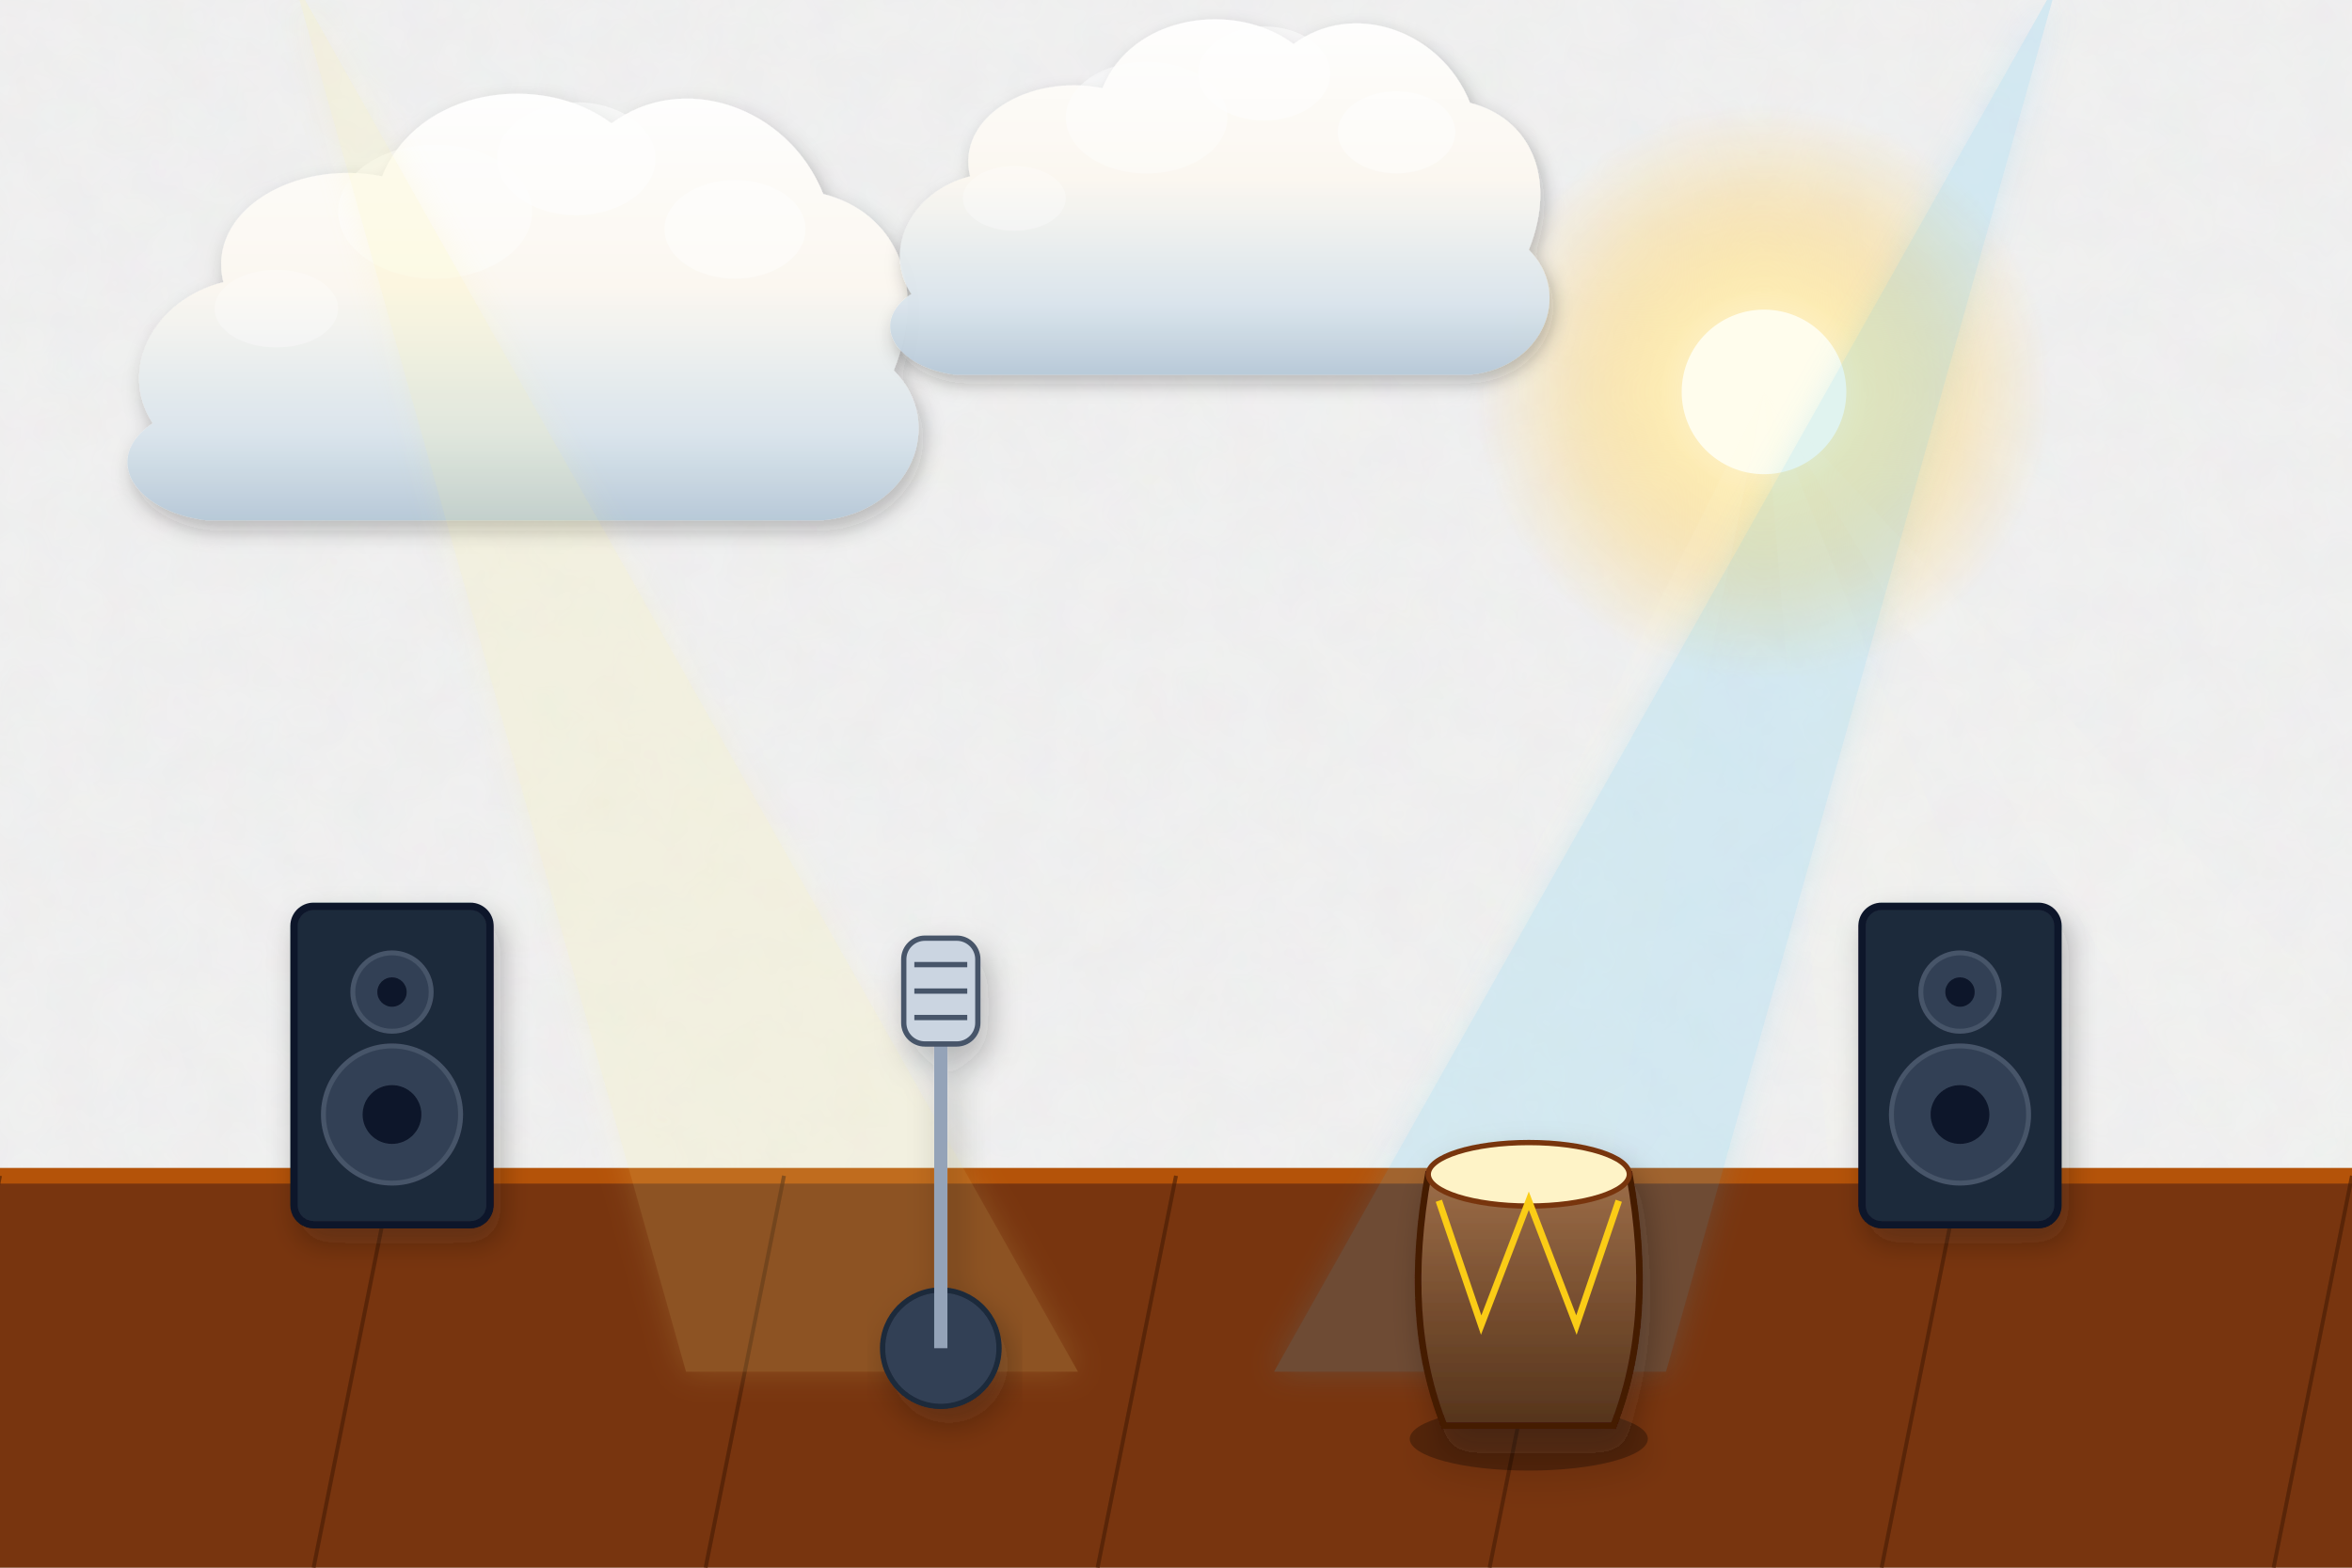
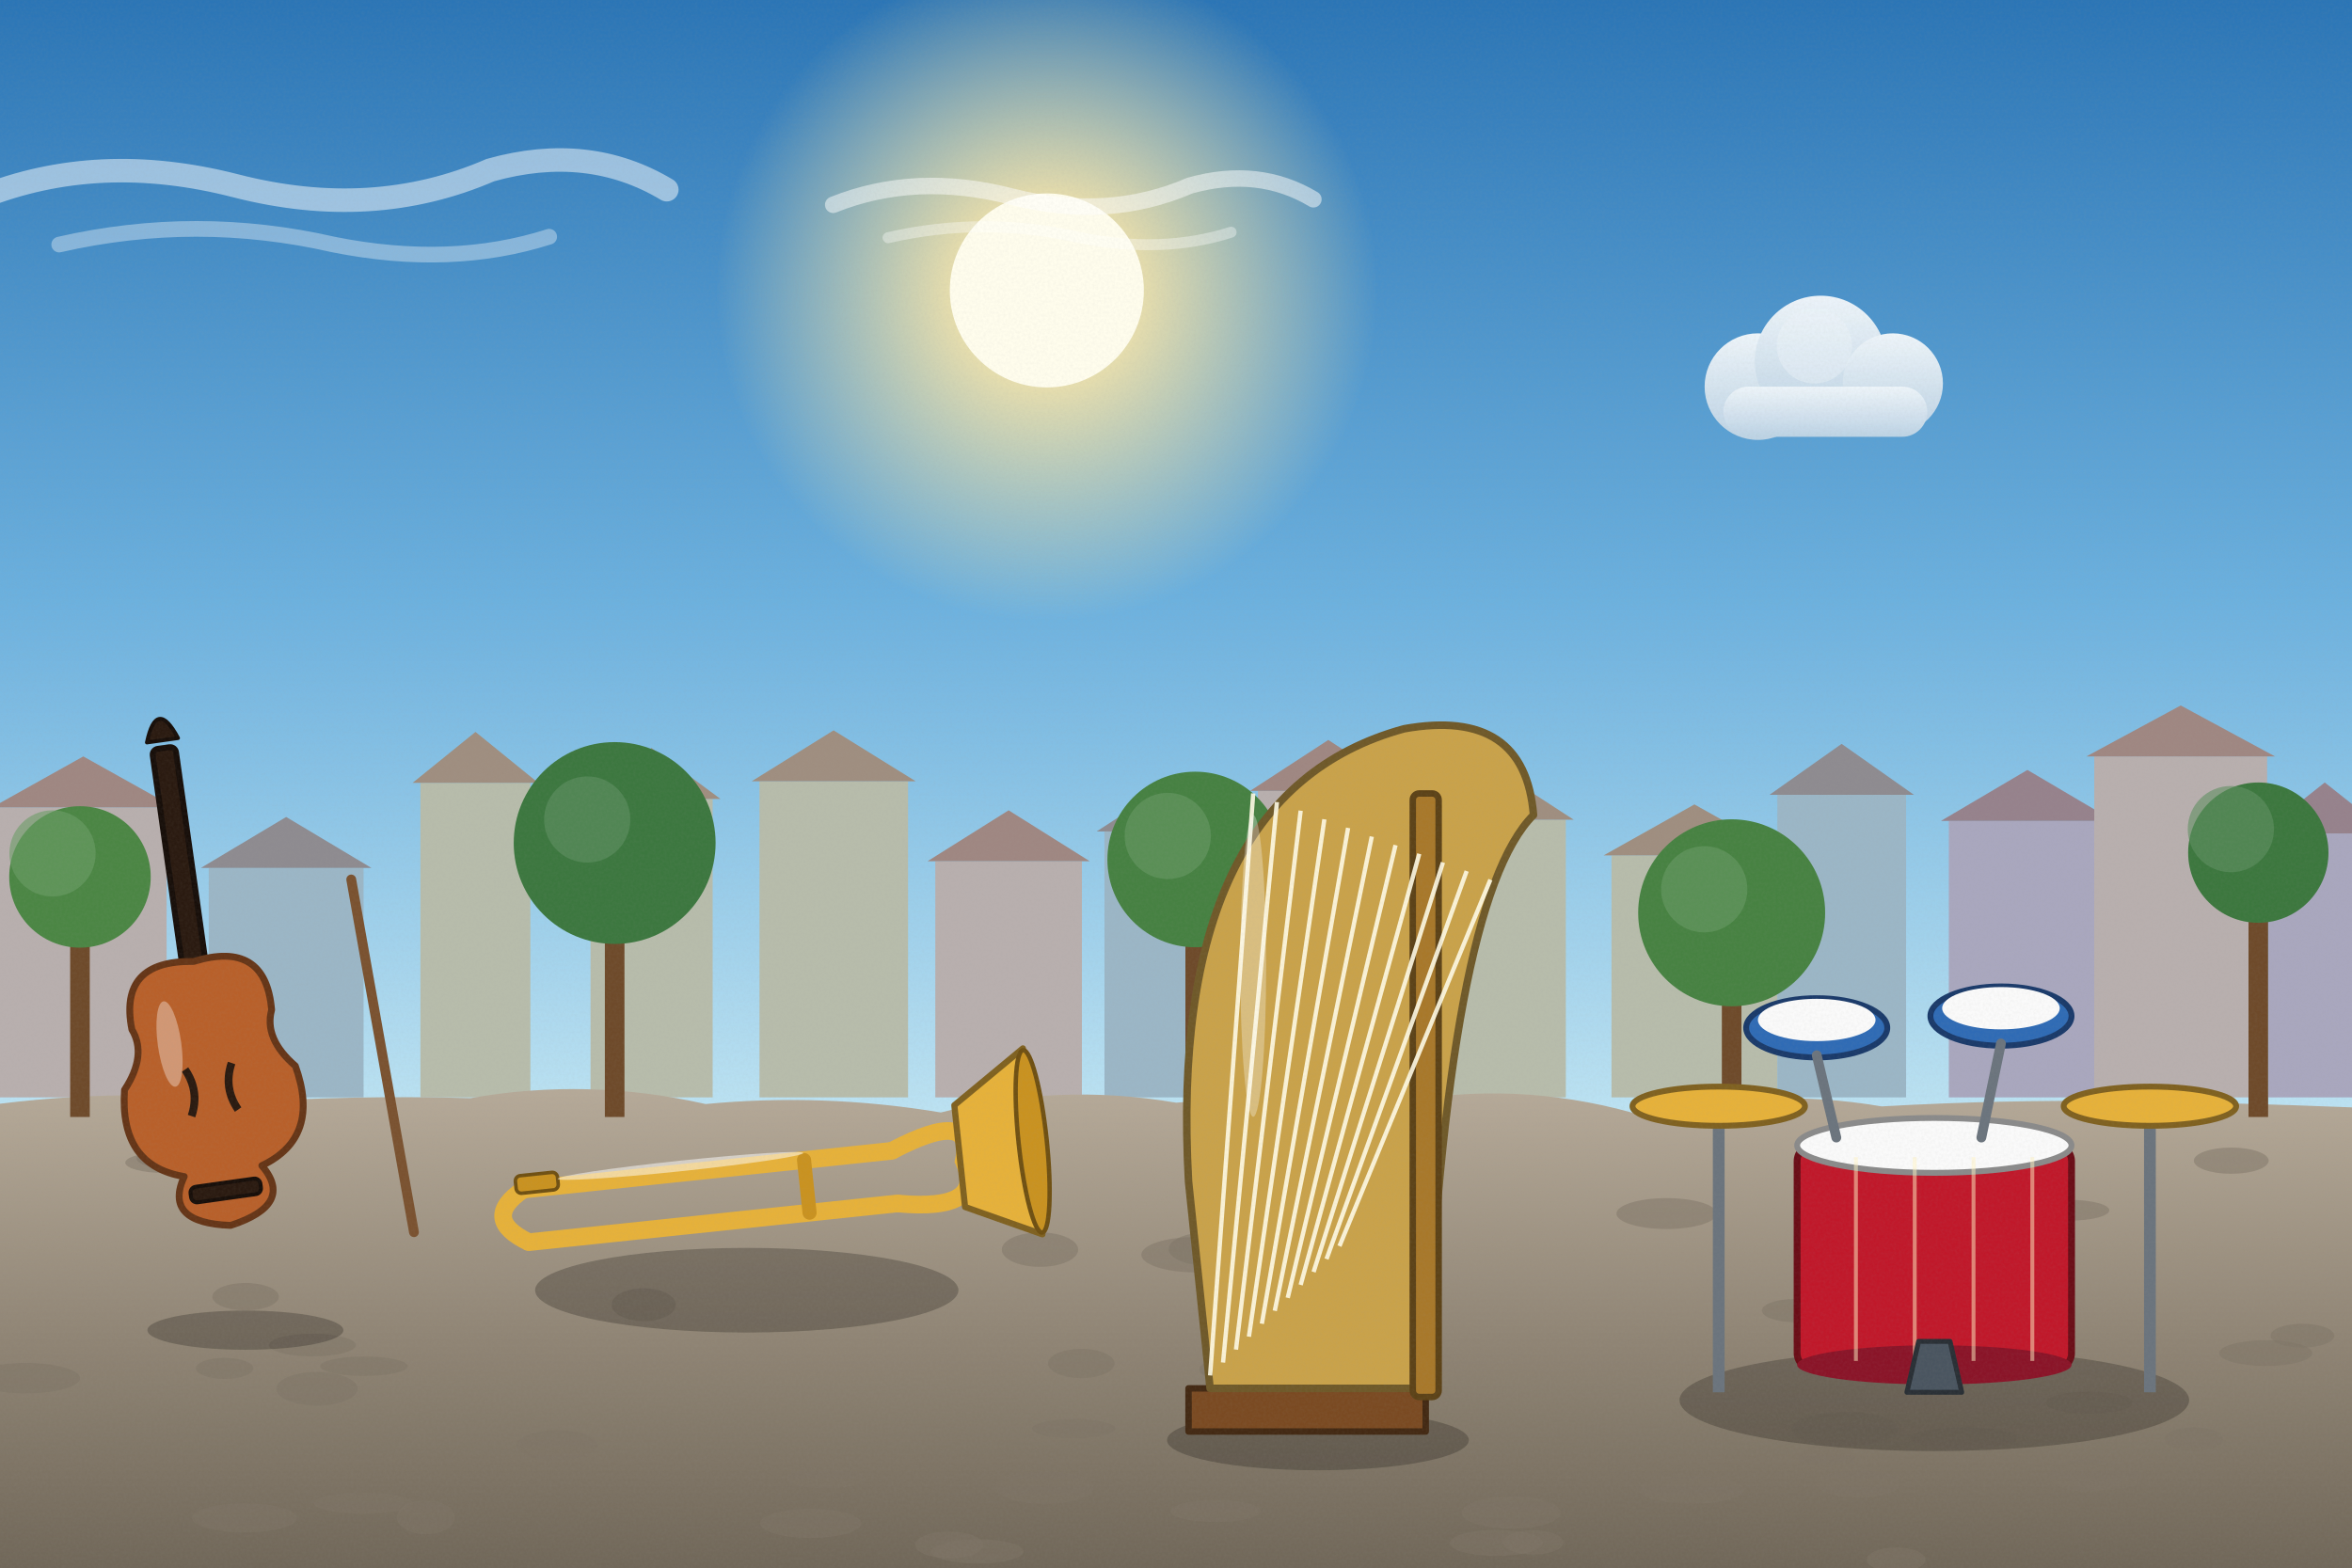
<svg xmlns="http://www.w3.org/2000/svg" viewBox="0 0 1200 800" width="1200" height="800">
  <defs>
-     <filter id="ghibliPaper" x="0%" y="0%" width="100%" height="100%">
-       <feTurbulence type="fractalNoise" baseFrequency="0.04" numOctaves="3" result="noise" seed="42" />
-       <feColorMatrix type="matrix" values="1 0 0 0 0  0 1 0 0 0  0 0 1 0 0  0 0 0 0.035 0" in="noise" result="coloredNoise" />
-       <feComposite operator="in" in2="SourceGraphic" />
+     <linearGradient id="woodTone" x1="0" y1="0" x2="1" y2="0">
+       <stop offset="0" stop-color="#a77649" />
+       <stop offset=".5" stop-color="#7d5231" />
+       <stop offset="1" stop-color="#5a381e" />
+     </linearGradient>
+     <linearGradient id="stoneTone" x1="0" y1="0" x2="0" y2="1">
+       <stop offset="0" stop-color="#c5beb3" />
+       <stop offset="1" stop-color="#7c7468" />
+     </linearGradient>
+     <filter id="softShadow" x="-20%" y="-20%" width="140%" height="140%">
+       <feDropShadow dx="2" dy="5" stdDeviation="4" flood-color="#1b1a14" flood-opacity=".25" />
    </filter>
-     <filter id="softGlow" x="-20%" y="-20%" width="140%" height="140%">
-       <feGaussianBlur stdDeviation="8" result="blur" />
-       <feComposite in="SourceGraphic" in2="blur" operator="over" />
+     <filter id="grain" x="0" y="0" width="100%" height="100%">
+       <feTurbulence type="fractalNoise" baseFrequency=".7" numOctaves="2" seed="11" />
+       <feColorMatrix type="matrix" values="0 0 0 0 .34  0 0 0 0 .34  0 0 0 0 .32  0 0 0 .22 -.07" />
    </filter>
-     <filter id="dropShadow" x="-20%" y="-20%" width="140%" height="140%">
-       <feDropShadow dx="3" dy="6" stdDeviation="6" flood-color="#141e28" flood-opacity="0.28" />
-     </filter>
-     <linearGradient id="skyDay" x1="0" y1="0" x2="0" y2="1">
-       <stop offset="0%" stop-color="#236ca7" />
-       <stop offset="35%" stop-color="#5fa3d6" />
-       <stop offset="70%" stop-color="#b8e1f2" />
-       <stop offset="100%" stop-color="#fdf3dc" />
-     </linearGradient>
-     <linearGradient id="skySunset" x1="0" y1="0" x2="0" y2="1">
-       <stop offset="0%" stop-color="#31396b" />
-       <stop offset="35%" stop-color="#73507b" />
-       <stop offset="65%" stop-color="#cb6b5c" />
-       <stop offset="85%" stop-color="#f29e5a" />
-       <stop offset="100%" stop-color="#fedaa2" />
-     </linearGradient>
-     <linearGradient id="skyDusk" x1="0" y1="0" x2="0" y2="1">
-       <stop offset="0%" stop-color="#121832" />
-       <stop offset="40%" stop-color="#262f56" />
-       <stop offset="70%" stop-color="#4e3d64" />
-       <stop offset="90%" stop-color="#915264" />
-       <stop offset="100%" stop-color="#d6846c" />
-     </linearGradient>
-     <linearGradient id="cloudBodyDay" x1="0" y1="0" x2="0" y2="1">
-       <stop offset="0%" stop-color="#ffffff" />
-       <stop offset="45%" stop-color="#fcf8f0" />
-       <stop offset="80%" stop-color="#d9e4ec" />
-       <stop offset="100%" stop-color="#b6c8d7" />
-     </linearGradient>
-     <linearGradient id="cloudBodySunset" x1="0" y1="0" x2="0" y2="1">
-       <stop offset="0%" stop-color="#fff5e6" />
-       <stop offset="40%" stop-color="#fbd0a5" />
-       <stop offset="75%" stop-color="#cf8ca0" />
-       <stop offset="100%" stop-color="#7e607c" />
-     </linearGradient>
-     <radialGradient id="sunGlowDay" cx="50%" cy="50%" r="50%">
-       <stop offset="0%" stop-color="#fffced" stop-opacity="1" />
-       <stop offset="35%" stop-color="#ffebaa" stop-opacity="0.85" />
-       <stop offset="70%" stop-color="#ffd573" stop-opacity="0.35" />
-       <stop offset="100%" stop-color="#ffd573" stop-opacity="0" />
+     <linearGradient id="skyMain" x1="0" y1="0" x2="0" y2="1">
+       <stop offset="0" stop-color="#2a74b5" />
+       <stop offset=".38" stop-color="#6bb0de" />
+       <stop offset=".72" stop-color="#bfe4f3" />
+       <stop offset="1" stop-color="#fdf3dc" />
+     </linearGradient>
+     <linearGradient id="cloudG" x1="0" y1="0" x2="0" y2="1">
+       <stop offset="0" stop-color="#ffffff" />
+       <stop offset="1" stop-color="#c7d8e6" />
+     </linearGradient>
+     <radialGradient id="sunG">
+       <stop offset="0" stop-color="#fffded" />
+       <stop offset=".3" stop-color="#ffe9a8" stop-opacity=".85" />
+       <stop offset="1" stop-color="#ffe9a8" stop-opacity="0" />
    </radialGradient>
-     <radialGradient id="sunGlowSunset" cx="50%" cy="50%" r="50%">
-       <stop offset="0%" stop-color="#fff8db" stop-opacity="1" />
-       <stop offset="30%" stop-color="#ffb753" stop-opacity="0.9" />
-       <stop offset="65%" stop-color="#f46e45" stop-opacity="0.4" />
-       <stop offset="100%" stop-color="#e04a43" stop-opacity="0" />
-     </radialGradient>
-     <linearGradient id="hillDistant" x1="0" y1="0" x2="0" y2="1">
-       <stop offset="0%" stop-color="#6e94a8" />
-       <stop offset="100%" stop-color="#93b9c7" />
-     </linearGradient>
-     <linearGradient id="hillMid" x1="0" y1="0" x2="0" y2="1">
-       <stop offset="0%" stop-color="#4a7c4f" />
-       <stop offset="50%" stop-color="#3c6a40" />
-       <stop offset="100%" stop-color="#2d5231" />
-     </linearGradient>
-     <linearGradient id="hillNear" x1="0" y1="0" x2="0" y2="1">
-       <stop offset="0%" stop-color="#699e4c" />
-       <stop offset="60%" stop-color="#4c7e33" />
-       <stop offset="100%" stop-color="#2f5720" />
-     </linearGradient>
-     <linearGradient id="woodTone" x1="0" y1="0" x2="0" y2="1">
-       <stop offset="0%" stop-color="#9c6d48" />
-       <stop offset="50%" stop-color="#784f30" />
-       <stop offset="100%" stop-color="#55341c" />
-     </linearGradient>
-     <linearGradient id="brassTone" x1="0" y1="0" x2="1" y2="1">
-       <stop offset="0%" stop-color="#ffe699" />
-       <stop offset="35%" stop-color="#d9a536" />
-       <stop offset="70%" stop-color="#996c14" />
-       <stop offset="100%" stop-color="#5e4007" />
-     </linearGradient>
-     <linearGradient id="stoneTone" x1="0" y1="0" x2="0" y2="1">
-       <stop offset="0%" stop-color="#c5beb3" />
-       <stop offset="60%" stop-color="#999184" />
-       <stop offset="100%" stop-color="#6c6458" />
-     </linearGradient>
-     <linearGradient id="waterTone" x1="0" y1="0" x2="0" y2="1">
-       <stop offset="0%" stop-color="#47a5be" />
-       <stop offset="50%" stop-color="#2a7796" />
-       <stop offset="100%" stop-color="#144d6a" />
+     <linearGradient id="gndG" x1="0" y1="0" x2="0" y2="1">
+       <stop offset="0" stop-color="#b7ab9a" />
+       <stop offset=".5" stop-color="#8f8474" />
+       <stop offset="1" stop-color="#6b6254" />
    </linearGradient>
  </defs>
-   <rect width="1200" height="800" fill="url(#skyDusk)" filter="url(#ghibliPaper)" />
+   <rect width="1200" height="800" fill="url(#skyMain)" />
  <g>
-     <circle cx="900" cy="200" r="147" fill="url(#sunGlowDay)" />
-     <circle cx="900" cy="200" r="42" fill="#fffded" />
-     <polygon points="900,200 600,800 780,800" fill="#fffbe6" opacity="0.08" />
-     <polygon points="900,200 950,800 1140,800" fill="#fffbe6" opacity="0.08" />
-     <polygon points="900,200 1260,800 1460,800" fill="#fffbe6" opacity="0.06" />
-   </g>
-   <g transform="translate(240, 180) scale(0.9)" opacity="0.95">
-     <path d="M-180,40        C-200,10 -180,-30 -140,-40        C-150,-80 -100,-110 -50,-100        C-30,-150 40,-160 80,-130        C120,-160 180,-140 200,-90        C240,-80 260,-40 240,10        C270,40 250,90 200,95        L-150,95        C-190,90 -210,60 -180,40 Z" fill="url(#cloudBodyDay)" filter="url(#dropShadow)" />
-     <ellipse cx="60" cy="-110" rx="45" ry="32" fill="#ffffff" opacity="0.55" />
-     <ellipse cx="-20" cy="-80" rx="55" ry="38" fill="#ffffff" opacity="0.45" />
-     <ellipse cx="150" cy="-70" rx="40" ry="28" fill="#ffffff" opacity="0.5" />
-     <ellipse cx="-110" cy="-25" rx="35" ry="22" fill="#ffffff" opacity="0.35" />
-   </g>
-   <g transform="translate(600, 120) scale(0.75)" opacity="0.95">
-     <path d="M-180,40        C-200,10 -180,-30 -140,-40        C-150,-80 -100,-110 -50,-100        C-30,-150 40,-160 80,-130        C120,-160 180,-140 200,-90        C240,-80 260,-40 240,10        C270,40 250,90 200,95        L-150,95        C-190,90 -210,60 -180,40 Z" fill="url(#cloudBodyDay)" filter="url(#dropShadow)" />
-     <ellipse cx="60" cy="-110" rx="45" ry="32" fill="#ffffff" opacity="0.55" />
-     <ellipse cx="-20" cy="-80" rx="55" ry="38" fill="#ffffff" opacity="0.45" />
-     <ellipse cx="150" cy="-70" rx="40" ry="28" fill="#ffffff" opacity="0.5" />
-     <ellipse cx="-110" cy="-25" rx="35" ry="22" fill="#ffffff" opacity="0.35" />
-   </g>
-   <polygon points="-50,600 1250,600 1250,800 -50,800" fill="#78350f" />
-   <line x1="-50" y1="600" x2="1250" y2="600" stroke="#b45309" stroke-width="8" />
-   <line x1="0" y1="600" x2="-40" y2="800" stroke="#451a03" stroke-width="2" opacity="0.6" />
-   <line x1="200" y1="600" x2="160" y2="800" stroke="#451a03" stroke-width="2" opacity="0.6" />
-   <line x1="400" y1="600" x2="360" y2="800" stroke="#451a03" stroke-width="2" opacity="0.6" />
-   <line x1="600" y1="600" x2="560" y2="800" stroke="#451a03" stroke-width="2" opacity="0.6" />
-   <line x1="800" y1="600" x2="760" y2="800" stroke="#451a03" stroke-width="2" opacity="0.6" />
-   <line x1="1000" y1="600" x2="960" y2="800" stroke="#451a03" stroke-width="2" opacity="0.6" />
-   <line x1="1200" y1="600" x2="1160" y2="800" stroke="#451a03" stroke-width="2" opacity="0.6" />
-   <polygon points="150,-10 350,700 550,700" fill="#fef08a" opacity="0.16" filter="url(#softGlow)" />
-   <polygon points="1050,-10 650,700 850,700" fill="#38bdf8" opacity="0.16" filter="url(#softGlow)" />
-   <g transform="translate(200, 550) scale(1.25)" filter="url(#dropShadow)">
-     <rect x="-40" y="-70" width="80" height="130" rx="8" fill="#1e293b" stroke="#0f172a" stroke-width="3" />
-     <circle cx="0" cy="15" r="28" fill="#334155" stroke="#475569" stroke-width="2" />
-     <circle cx="0" cy="15" r="12" fill="#0f172a" />
-     <circle cx="0" cy="-35" r="16" fill="#334155" stroke="#475569" stroke-width="2" />
-     <circle cx="0" cy="-35" r="6" fill="#0f172a" />
-   </g>
-   <g transform="translate(1000, 550) scale(1.25)" filter="url(#dropShadow)">
-     <rect x="-40" y="-70" width="80" height="130" rx="8" fill="#1e293b" stroke="#0f172a" stroke-width="3" />
-     <circle cx="0" cy="15" r="28" fill="#334155" stroke="#475569" stroke-width="2" />
-     <circle cx="0" cy="15" r="12" fill="#0f172a" />
-     <circle cx="0" cy="-35" r="16" fill="#334155" stroke="#475569" stroke-width="2" />
-     <circle cx="0" cy="-35" r="6" fill="#0f172a" />
-   </g>
-   <g transform="translate(480, 580) scale(1.35)" filter="url(#dropShadow)">
-     <circle cx="0" cy="80" r="22" fill="#334155" stroke="#1e293b" stroke-width="2" />
-     <line x1="0" y1="80" x2="0" y2="-40" stroke="#94a3b8" stroke-width="5" />
-     <rect x="-14" y="-75" width="28" height="40" rx="8" fill="#cbd5e1" stroke="#475569" stroke-width="2" />
-     <line x1="-10" y1="-65" x2="10" y2="-65" stroke="#475569" stroke-width="2" />
-     <line x1="-10" y1="-55" x2="10" y2="-55" stroke="#475569" stroke-width="2" />
-     <line x1="-10" y1="-45" x2="10" y2="-45" stroke="#475569" stroke-width="2" />
-   </g>
-   <g transform="translate(780, 660) scale(1.35)" filter="url(#dropShadow)">
-     <ellipse cx="0" cy="55" rx="45" ry="12" fill="#000000" opacity="0.3" />
-     <path d="M-38,-45 L38,-45 Q48,10 32,50 L-32,50 Q-48,10 -38,-45 Z" fill="url(#woodTone)" stroke="#451a03" stroke-width="2.5" />
-     <ellipse cx="0" cy="-45" rx="38" ry="12" fill="#fef3c7" stroke="#78350f" stroke-width="2" />
-     <path d="M-34,-35 L-18,12 L0,-35 L18,12 L34,-35" stroke="#facc15" stroke-width="2.5" fill="none" />
-   </g>
+     <circle cx="534.1" cy="148.2" r="168.3" fill="url(#sunG)" />
+     <circle cx="534.1" cy="148.2" r="49.5" fill="#fffded" />
+   </g>
+   <g transform="translate(150.2,90.8) scale(1)" opacity="0.9">
+     <path d="M-160,10 Q-100,-14 -30,4 Q40,22 100,-4 Q150,-18 190,6" stroke="#fff" stroke-width="12" stroke-linecap="round" fill="none" opacity=".55" />
+     <path d="M-120,34 Q-50,18 20,34 Q80,46 130,30" stroke="#fff" stroke-width="8" stroke-linecap="round" fill="none" opacity=".4" />
+   </g>
+   <g transform="translate(537.1,97.5) scale(0.7)" opacity="0.9">
+     <path d="M-160,10 Q-100,-14 -30,4 Q40,22 100,-4 Q150,-18 190,6" stroke="#fff" stroke-width="12" stroke-linecap="round" fill="none" opacity=".55" />
+     <path d="M-120,34 Q-50,18 20,34 Q80,46 130,30" stroke="#fff" stroke-width="8" stroke-linecap="round" fill="none" opacity=".4" />
+   </g>
+   <g transform="translate(928.9,197.3) scale(0.8)" opacity="0.9">
+     <circle cx="-40" cy="0" r="34" fill="url(#cloudG)" />
+     <circle cx="0" cy="-16" r="42" fill="url(#cloudG)" />
+     <circle cx="46" cy="-2" r="32" fill="url(#cloudG)" />
+     <rect x="-62" y="0" width="130" height="32" rx="16" fill="url(#cloudG)" />
+     <circle cx="-4" cy="-26" r="24" fill="#fff" opacity=".4" />
+   </g>
+   <rect x="0" y="412" width="85" height="148" fill="#b8afae" />
+   <path d="M-4,412 L42.5,386 L89,412 Z" fill="#9f8782" />
+   <rect x="106.5" y="442.9" width="79" height="117.1" fill="#9bb6c6" />
+   <path d="M102.5,442.9 L146,416.9 L189.5,442.9 Z" fill="#8e8b90" />
+   <rect x="214.5" y="399.5" width="56.1" height="160.5" fill="#b7bcab" />
+   <path d="M210.5,399.5 L242.6,373.5 L274.6,399.5 Z" fill="#9f8e80" />
+   <rect x="301.3" y="407.7" width="62.3" height="152.3" fill="#b7bcab" />
+   <path d="M297.3,407.7 L332.4,381.7 L367.6,407.7 Z" fill="#9f8e80" />
+   <rect x="387.5" y="398.7" width="75.8" height="161.3" fill="#b7bcab" />
+   <path d="M383.5,398.7 L425.3,372.7 L467.2,398.7 Z" fill="#9f8e80" />
+   <rect x="477.2" y="439.5" width="74.8" height="120.5" fill="#b8afae" />
+   <path d="M473.2,439.5 L514.6,413.5 L556,439.5 Z" fill="#9f8782" />
+   <rect x="563.5" y="424.3" width="72" height="135.7" fill="#9bb6c6" />
+   <path d="M559.5,424.3 L599.5,398.3 L639.5,424.3 Z" fill="#8e8b90" />
+   <rect x="641.8" y="403.6" width="71.8" height="156.4" fill="#b8afae" />
+   <path d="M637.8,403.6 L677.7,377.6 L717.6,403.6 Z" fill="#9f8782" />
+   <rect x="726.8" y="418.3" width="72.1" height="141.7" fill="#b7bcab" />
+   <path d="M722.8,418.3 L762.9,392.3 L802.9,418.3 Z" fill="#9f8e80" />
+   <rect x="822.2" y="436.5" width="84.7" height="123.5" fill="#b7bcab" />
+   <path d="M818.2,436.5 L864.5,410.5 L910.9,436.5 Z" fill="#9f8e80" />
+   <rect x="906.8" y="405.6" width="65.7" height="154.4" fill="#9bb6c6" />
+   <path d="M902.8,405.6 L939.6,379.6 L976.5,405.6 Z" fill="#8e8b90" />
+   <rect x="994.3" y="418.9" width="80.2" height="141.1" fill="#a9a7be" />
+   <path d="M990.3,418.9 L1034.4,392.9 L1078.5,418.9 Z" fill="#96828c" />
+   <rect x="1068.5" y="386" width="88.2" height="174" fill="#b8afae" />
+   <path d="M1064.5,386 L1112.6,360 L1160.7,386 Z" fill="#9f8782" />
+   <rect x="1157.3" y="425.3" width="57.7" height="134.7" fill="#a9a7be" />
+   <path d="M1153.3,425.3 L1186.1,399.3 L1218.9,425.3 Z" fill="#96828c" />
+   <g>
+     <path d="M-20,566 Q60,553.8 120,562.8 Q180,558.7 240,560.4 Q300,549.8 360,563.4 Q420,557.7 480,567.7 Q540,552.4 600,562.7 Q660,558.1 720,561.4 Q780,551.6 840,569.9 Q900,554.3 960,564.6 Q1020,561.2 1080,561.9 Q1140,562.7 1200,565.1 Q1260,538.4 1320,561.3 L1240,820 L-20,820 Z" fill="url(#gndG)" />
+     <ellipse cx="125.3" cy="661.7" rx="17" ry="7" fill="#7e7466" opacity=".5" />
+     <ellipse cx="915.5" cy="668.8" rx="16.6" ry="5.9" fill="#7e7466" opacity=".5" />
+     <ellipse cx="1065.9" cy="715.8" rx="22.2" ry="5.7" fill="#7e7466" opacity=".5" />
+     <ellipse cx="967.4" cy="795.9" rx="15" ry="6.2" fill="#7e7466" opacity=".5" />
+     <ellipse cx="862.9" cy="760.2" rx="26.8" ry="7.1" fill="#7e7466" opacity=".5" />
+     <ellipse cx="185.7" cy="697.2" rx="22.4" ry="5" fill="#7e7466" opacity=".5" />
+     <ellipse cx="551.7" cy="695.8" rx="17" ry="7.5" fill="#7e7466" opacity=".5" />
+     <ellipse cx="609.6" cy="640.3" rx="27.3" ry="9" fill="#7e7466" opacity=".5" />
+     <ellipse cx="1064.6" cy="752.8" rx="19.1" ry="8.3" fill="#7e7466" opacity=".5" />
+     <ellipse cx="328.4" cy="665.8" rx="16.4" ry="8.4" fill="#7e7466" opacity=".5" />
+     <ellipse cx="185.3" cy="767.1" rx="25.1" ry="5.3" fill="#7e7466" opacity=".5" />
+     <ellipse cx="84.2" cy="593.3" rx="20.3" ry="5.3" fill="#7e7466" opacity=".5" />
+     <ellipse cx="13.2" cy="703.3" rx="27.7" ry="7.8" fill="#7e7466" opacity=".5" />
+     <ellipse cx="620.2" cy="771.1" rx="23" ry="5.6" fill="#7e7466" opacity=".5" />
+     <ellipse cx="941.3" cy="729.2" rx="27.3" ry="8.8" fill="#7e7466" opacity=".5" />
+     <ellipse cx="96.9" cy="591.1" rx="27.3" ry="6.5" fill="#7e7466" opacity=".5" />
+     <ellipse cx="1001.9" cy="733.9" rx="27.6" ry="5.6" fill="#7e7466" opacity=".5" />
+     <ellipse cx="1156" cy="690.5" rx="23.8" ry="6.6" fill="#7e7466" opacity=".5" />
+     <ellipse cx="533.1" cy="759.1" rx="24.7" ry="8.3" fill="#7e7466" opacity=".5" />
+     <ellipse cx="615.9" cy="637.4" rx="19.7" ry="8.5" fill="#7e7466" opacity=".5" />
+     <ellipse cx="634.4" cy="698.8" rx="22.6" ry="6.7" fill="#7e7466" opacity=".5" />
+     <ellipse cx="1174.7" cy="681.6" rx="16.3" ry="6.1" fill="#7e7466" opacity=".5" />
+     <ellipse cx="421.2" cy="754.2" rx="19.4" ry="5.3" fill="#7e7466" opacity=".5" />
+     <ellipse cx="217.3" cy="774.3" rx="14.8" ry="8.6" fill="#7e7466" opacity=".5" />
+     <ellipse cx="932.2" cy="744" rx="14.6" ry="6.9" fill="#7e7466" opacity=".5" />
+     <ellipse cx="114.6" cy="698.3" rx="14.7" ry="5.4" fill="#7e7466" opacity=".5" />
+     <ellipse cx="498.7" cy="791.7" rx="23.5" ry="6.2" fill="#7e7466" opacity=".5" />
+     <ellipse cx="530.6" cy="637.7" rx="19.5" ry="8.8" fill="#7e7466" opacity=".5" />
+     <ellipse cx="1138.4" cy="592.3" rx="19.1" ry="6.7" fill="#7e7466" opacity=".5" />
+     <ellipse cx="686" cy="586.8" rx="27.3" ry="5.3" fill="#7e7466" opacity=".5" />
+     <ellipse cx="948.3" cy="757.1" rx="21.2" ry="7.1" fill="#7e7466" opacity=".5" />
+     <ellipse cx="413.6" cy="777.4" rx="25.8" ry="7.4" fill="#7e7466" opacity=".5" />
+     <ellipse cx="159.4" cy="686.4" rx="22.2" ry="5.8" fill="#7e7466" opacity=".5" />
+     <ellipse cx="1073.6" cy="753.2" rx="18.9" ry="7.1" fill="#7e7466" opacity=".5" />
+     <ellipse cx="161.7" cy="708.7" rx="20.8" ry="8.6" fill="#7e7466" opacity=".5" />
+     <ellipse cx="284.2" cy="737.6" rx="20.7" ry="7.8" fill="#7e7466" opacity=".5" />
+     <ellipse cx="763.5" cy="787.4" rx="23.8" ry="6.6" fill="#7e7466" opacity=".5" />
+     <ellipse cx="1056.1" cy="617.6" rx="20.1" ry="5.3" fill="#7e7466" opacity=".5" />
+     <ellipse cx="771" cy="771.9" rx="25.2" ry="8.2" fill="#7e7466" opacity=".5" />
+     <ellipse cx="547.8" cy="729.1" rx="21.4" ry="5" fill="#7e7466" opacity=".5" />
+     <ellipse cx="484.3" cy="788.4" rx="17.4" ry="6.8" fill="#7e7466" opacity=".5" />
+     <ellipse cx="124.7" cy="774.6" rx="26.7" ry="7.4" fill="#7e7466" opacity=".5" />
+     <ellipse cx="782.3" cy="787.1" rx="15.3" ry="6.2" fill="#7e7466" opacity=".5" />
+     <ellipse cx="654.1" cy="724" rx="21.6" ry="7" fill="#7e7466" opacity=".5" />
+     <ellipse cx="850.3" cy="619.3" rx="25.6" ry="7.9" fill="#7e7466" opacity=".5" />
+     <ellipse cx="1119.3" cy="734.4" rx="15" ry="6.1" fill="#7e7466" opacity=".5" />
+   </g>
+   <g>
+     <rect x="35.8" y="461.5" width="10" height="108.5" fill="#6e4a2a" />
+     <circle cx="40.8" cy="447.5" r="36.1" fill="#4b8644" />
+     <circle cx="26.8" cy="435.5" r="22" fill="#6b9c66" opacity=".6" />
+     <rect x="308.6" y="444.2" width="10" height="125.8" fill="#6e4a2a" />
+     <circle cx="313.6" cy="430.2" r="51.5" fill="#3c773f" />
+     <circle cx="299.6" cy="418.2" r="22" fill="#5f8f62" opacity=".6" />
+     <rect x="604.8" y="452.6" width="10" height="117.4" fill="#6e4a2a" />
+     <circle cx="609.8" cy="438.6" r="44.8" fill="#468142" />
+     <circle cx="595.8" cy="426.6" r="22" fill="#679864" opacity=".6" />
+     <rect x="878.5" y="479.8" width="10" height="90.2" fill="#6e4a2a" />
+     <circle cx="883.5" cy="465.8" r="47.7" fill="#478242" />
+     <circle cx="869.5" cy="453.8" r="22" fill="#689964" opacity=".6" />
+     <rect x="1147.2" y="449.1" width="10" height="120.9" fill="#6e4a2a" />
+     <circle cx="1152.2" cy="435.1" r="35.8" fill="#3c773e" />
+     <circle cx="1138.2" cy="423.1" r="22" fill="#5f8f61" opacity=".6" />
+   </g>
+   <g transform="translate(381,658.4) scale(0.9)">
+     <ellipse cx="0" cy="0" rx="120" ry="24" fill="#1b1a14" opacity="0.28" />
+     <g transform="rotate(-6)">
+       <line x1="-120" y1="-70" x2="90" y2="-70" stroke="#e6b13a" stroke-width="10" stroke-linecap="round" />
+       <line x1="-120" y1="-40" x2="90" y2="-40" stroke="#e6b13a" stroke-width="10" stroke-linecap="round" />
+       <path d="M-120,-70 Q-146,-56 -120,-40" stroke="#e6b13a" stroke-width="10" fill="none" />
+       <line x1="40" y1="-70" x2="40" y2="-40" stroke="#c99220" stroke-width="8" stroke-linecap="round" />
+       <path d="M90,-70 Q140,-90 130,-60 Q140,-30 90,-40" stroke="#e6b13a" stroke-width="10" fill="none" />
+       <path d="M128,-92 L170,-120 L170,-14 L128,-34 Z" fill="#e6b13a" stroke="#7f6120" stroke-width="3.5" stroke-linejoin="round" stroke-linecap="round" />
+       <ellipse cx="170" cy="-67" rx="8" ry="52" fill="#c99220" stroke="#6f5012" stroke-width="2.5" />
+       <rect x="-124" y="-78" width="24" height="10" rx="3" fill="#c99220" stroke="#6f5012" stroke-width="2" />
+       <ellipse cx="-30" cy="-74" rx="70" ry="3" fill="#ffffff" opacity="0.5" />
+     </g>
+   </g>
+   <g transform="translate(125.2,678.8) scale(1)">
+     <ellipse cx="0" cy="0" rx="50" ry="10" fill="#1b1a14" opacity="0.28" />
+     <g transform="rotate(-8)">
+       <rect x="-6" y="-300" width="12" height="120" rx="3" fill="#2a1a10" stroke="#170e09" stroke-width="3" />
+       <path d="M0,-190 Q-38,-196 -36,-160 Q-30,-146 -44,-130 Q-52,-92 -20,-82 Q-34,-60 0,-54 Q34,-60 20,-82 Q52,-92 44,-130 Q30,-146 36,-160 Q38,-196 0,-190 Z" fill="#b8602a" stroke="#653517" stroke-width="3.5" stroke-linejoin="round" stroke-linecap="round" />
+       <path d="M-12,-136 Q-6,-124 -12,-112 M12,-136 Q6,-124 12,-112" stroke="#2a1a10" stroke-width="4" fill="none" />
+       <rect x="-18" y="-76" width="36" height="8" rx="3" fill="#2a1a10" stroke="#170e09" stroke-width="2" />
+       <ellipse cx="-18" cy="-150" rx="6" ry="22" fill="#ffffff" opacity="0.35" />
+       <path d="M-8,-304 Q0,-326 8,-304 Z" fill="#2a1a10" stroke="#170e09" stroke-width="2" stroke-linejoin="round" stroke-linecap="round" />
+     </g>
+     <line x1="54" y1="-230" x2="86" y2="-50" stroke="#7a5230" stroke-width="5" stroke-linecap="round" />
+   </g>
+   <g transform="translate(986.9,714.5) scale(1)">
+     <ellipse cx="0" cy="0" rx="130" ry="26" fill="#1b1a14" opacity="0.28" />
+     <line x1="-110" y1="-142" x2="-110" y2="-4" stroke="#6b747d" stroke-width="6" />
+     <ellipse cx="-110" cy="-150" rx="44" ry="10" fill="#e6b13a" stroke="#7f6120" stroke-width="3" />
+     <line x1="110" y1="-142" x2="110" y2="-4" stroke="#6b747d" stroke-width="6" />
+     <ellipse cx="110" cy="-150" rx="44" ry="10" fill="#e6b13a" stroke="#7f6120" stroke-width="3" />
+     <rect x="-70" y="-130" width="140" height="114" rx="8" fill="#c0182a" stroke="#6a0d17" stroke-width="3.5" />
+     <ellipse cx="0" cy="-130" rx="70" ry="14" fill="#fafafa" stroke="#8a8a8a" stroke-width="3" />
+     <ellipse cx="0" cy="-18" rx="70" ry="10" fill="#8a1428" stroke="#4c0b16" stroke-width="0" />
+     <line x1="-40" y1="-124" x2="-40" y2="-20" stroke="#fff3c4" stroke-width="2" opacity=".5" />
+     <line x1="-10" y1="-124" x2="-10" y2="-20" stroke="#fff3c4" stroke-width="2" opacity=".5" />
+     <line x1="20" y1="-124" x2="20" y2="-20" stroke="#fff3c4" stroke-width="2" opacity=".5" />
+     <line x1="50" y1="-124" x2="50" y2="-20" stroke="#fff3c4" stroke-width="2" opacity=".5" />
+     <ellipse cx="-60" cy="-190" rx="36" ry="15.12" fill="#2f6bb5" stroke="#1a3a6a" stroke-width="3" />
+     <ellipse cx="-60" cy="-194" rx="30" ry="10.8" fill="#fafafa" />
+     <ellipse cx="34" cy="-196" rx="36" ry="15.12" fill="#2f6bb5" stroke="#1a3a6a" stroke-width="3" />
+     <ellipse cx="34" cy="-200" rx="30" ry="10.8" fill="#fafafa" />
+     <line x1="-60" y1="-176" x2="-50" y2="-134" stroke="#6b747d" stroke-width="5" stroke-linecap="round" />
+     <line x1="34" y1="-182" x2="24" y2="-134" stroke="#6b747d" stroke-width="5" stroke-linecap="round" />
+     <path d="M-14,-4 L14,-4 L8,-30 L-8,-30 Z" fill="#4a5560" stroke="#292f35" stroke-width="2.5" stroke-linejoin="round" stroke-linecap="round" />
+   </g>
+   <g transform="translate(672.4,734.9) scale(1.1)">
+     <ellipse cx="0" cy="0" rx="70" ry="14" fill="#1b1a14" opacity="0.28" />
+     <path d="M-60,-4 L-60,-24 L50,-24 L50,-4 Z" fill="#7a4a22" stroke="#432913" stroke-width="3" stroke-linejoin="round" stroke-linecap="round" />
+     <path d="M-50,-24 L-60,-120 Q-70,-300 40,-330 Q96,-340 100,-290 Q60,-250 50,-24 Z" fill="#c9a24a" stroke="#6f5929" stroke-width="3.5" stroke-linejoin="round" stroke-linecap="round" />
+     <rect x="44" y="-300" width="12" height="280" rx="3" fill="#a8782a" stroke="#5c4217" stroke-width="3" />
+     <line x1="-50" y1="-30" x2="-30" y2="-300" stroke="#fffbe6" stroke-width="2" opacity=".9" />
+     <line x1="-44" y1="-36" x2="-19" y2="-296" stroke="#fffbe6" stroke-width="2" opacity=".9" />
+     <line x1="-38" y1="-42" x2="-8" y2="-292" stroke="#fffbe6" stroke-width="2" opacity=".9" />
+     <line x1="-32" y1="-48" x2="3" y2="-288" stroke="#fffbe6" stroke-width="2" opacity=".9" />
+     <line x1="-26" y1="-54" x2="14" y2="-284" stroke="#fffbe6" stroke-width="2" opacity=".9" />
+     <line x1="-20" y1="-60" x2="25" y2="-280" stroke="#fffbe6" stroke-width="2" opacity=".9" />
+     <line x1="-14" y1="-66" x2="36" y2="-276" stroke="#fffbe6" stroke-width="2" opacity=".9" />
+     <line x1="-8" y1="-72" x2="47" y2="-272" stroke="#fffbe6" stroke-width="2" opacity=".9" />
+     <line x1="-2" y1="-78" x2="58" y2="-268" stroke="#fffbe6" stroke-width="2" opacity=".9" />
+     <line x1="4" y1="-84" x2="69" y2="-264" stroke="#fffbe6" stroke-width="2" opacity=".9" />
+     <line x1="10" y1="-90" x2="80" y2="-260" stroke="#fffbe6" stroke-width="2" opacity=".9" />
+     <ellipse cx="-30" cy="-220" rx="6" ry="70" fill="#ffffff" opacity="0.3" />
+   </g>
+   <rect x="-1" y="0" width="1202" height="800" filter="url(#grain)" opacity=".55" />
</svg>
